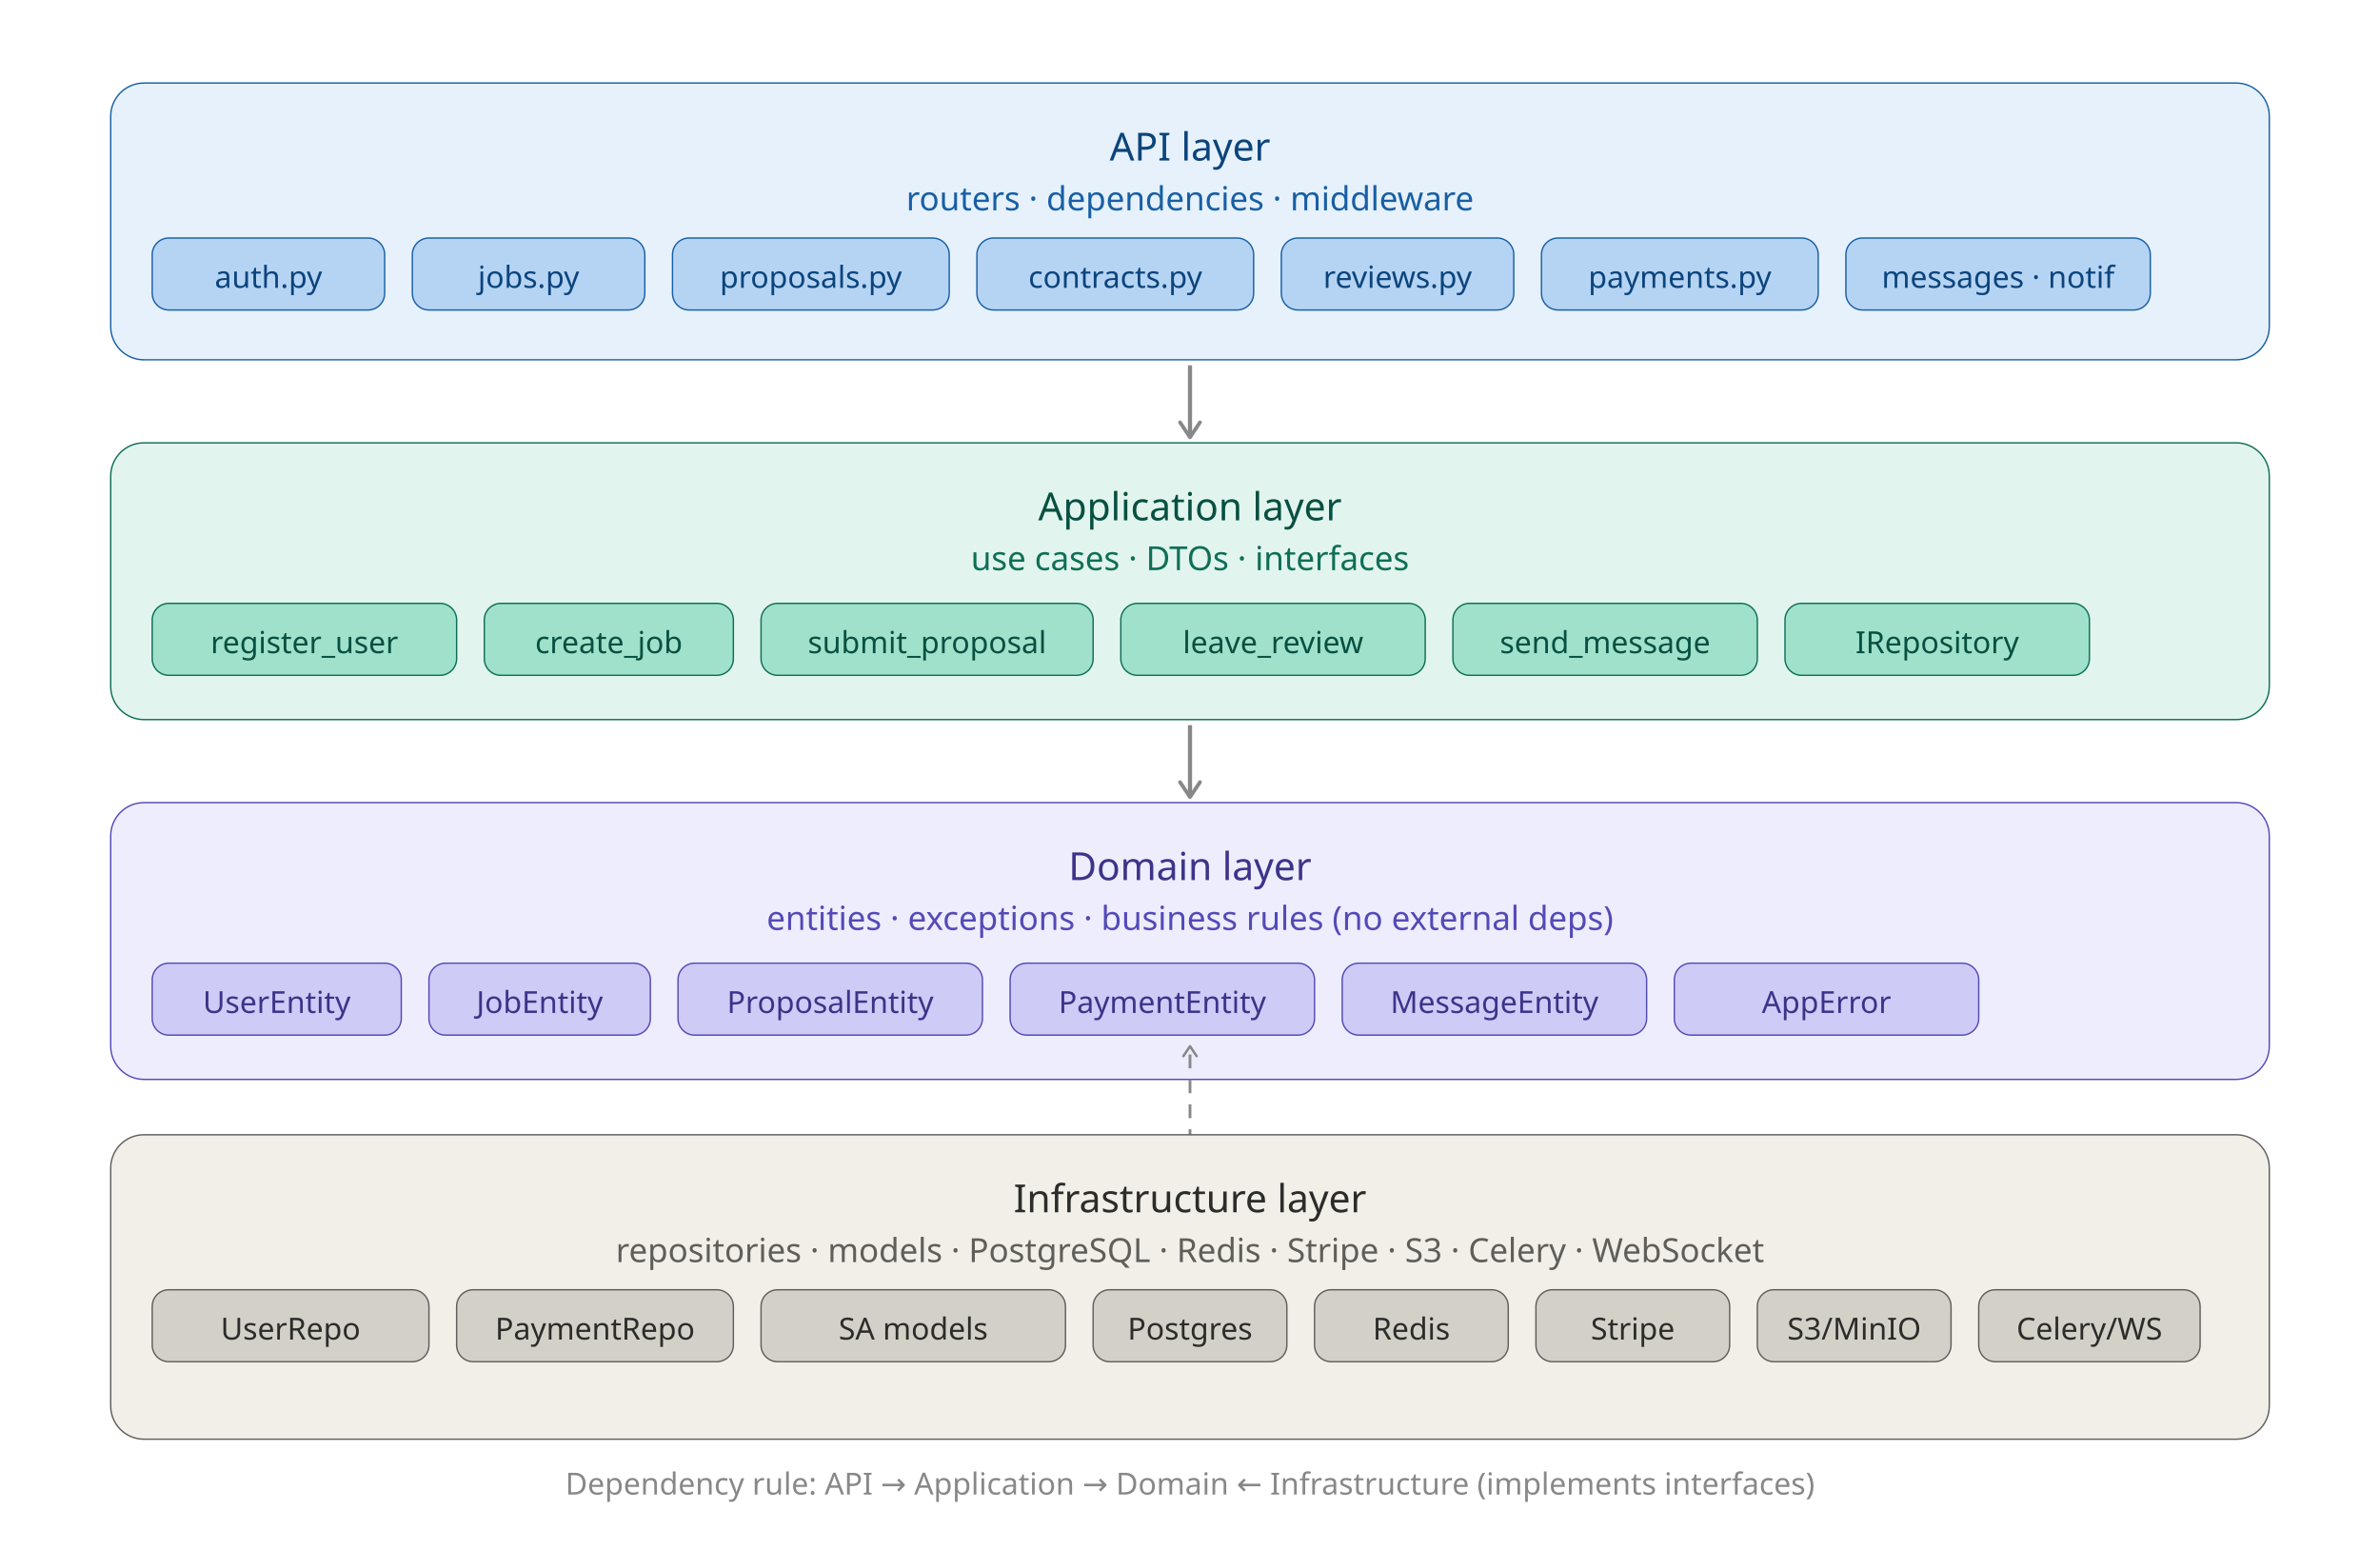
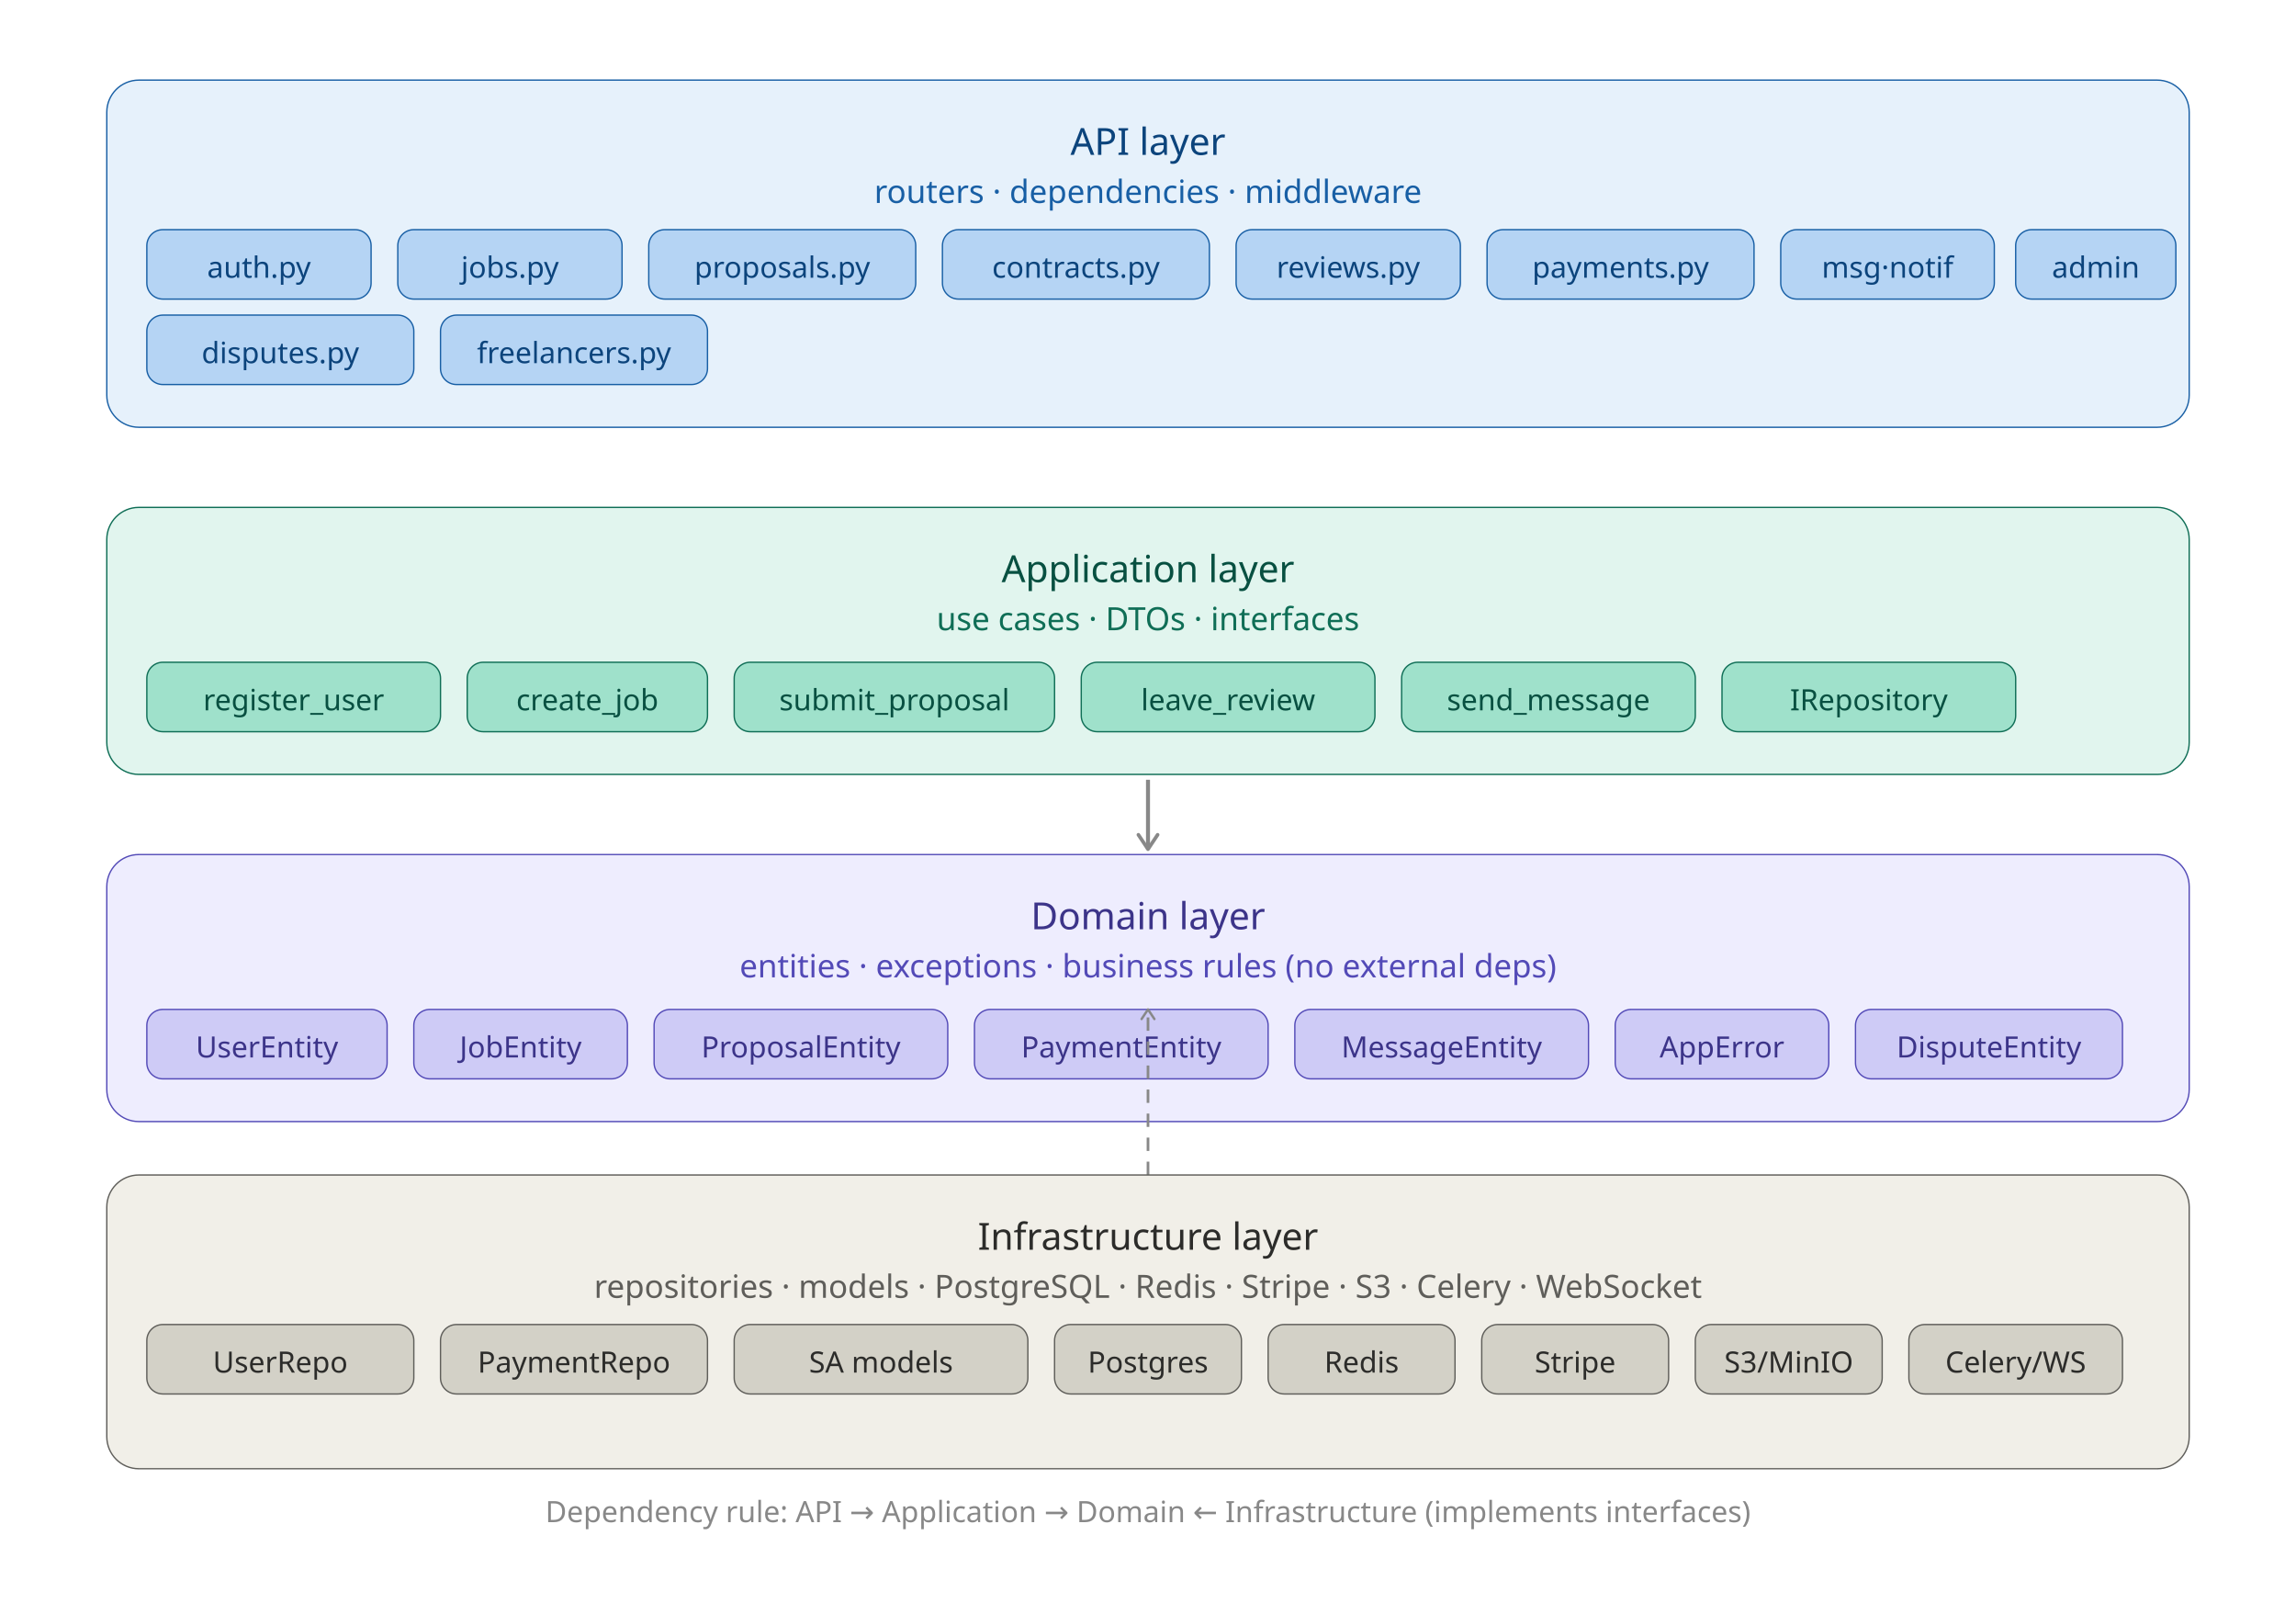
- <svg xmlns="http://www.w3.org/2000/svg" width="100%" viewBox="0 0 860 560" role="img">
+ <svg xmlns="http://www.w3.org/2000/svg" width="100%" viewBox="0 0 860 600" role="img">
  <defs>
    <marker id="arrow" viewBox="0 0 10 10" refX="8" refY="5" markerWidth="6" markerHeight="6" orient="auto-start-reverse">
      <path d="M2 1L8 5L2 9" fill="none" stroke="#888" stroke-width="1.5" stroke-linecap="round" stroke-linejoin="round" />
    </marker>
  </defs>
-   <rect x="40" y="30" width="780" height="100" rx="12" fill="#E6F1FB" stroke="#185FA5" stroke-width="0.5" />
+   <rect x="40" y="30" width="780" height="130" rx="12" fill="#E6F1FB" stroke="#185FA5" stroke-width="0.5" />
  <text font-family="sans-serif" font-weight="500" font-size="14" fill="#0C447C" x="430" y="58" text-anchor="middle">API layer</text>
  <text font-family="sans-serif" font-size="12" fill="#185FA5" x="430" y="76" text-anchor="middle">routers · dependencies · middleware</text>
  <rect x="55" y="86" width="84" height="26" rx="6" fill="#B5D4F4" stroke="#185FA5" stroke-width="0.5" />
  <rect x="149" y="86" width="84" height="26" rx="6" fill="#B5D4F4" stroke="#185FA5" stroke-width="0.5" />
  <rect x="243" y="86" width="100" height="26" rx="6" fill="#B5D4F4" stroke="#185FA5" stroke-width="0.5" />
  <rect x="353" y="86" width="100" height="26" rx="6" fill="#B5D4F4" stroke="#185FA5" stroke-width="0.5" />
  <rect x="463" y="86" width="84" height="26" rx="6" fill="#B5D4F4" stroke="#185FA5" stroke-width="0.5" />
  <rect x="557" y="86" width="100" height="26" rx="6" fill="#B5D4F4" stroke="#185FA5" stroke-width="0.5" />
-   <rect x="667" y="86" width="110" height="26" rx="6" fill="#B5D4F4" stroke="#185FA5" stroke-width="0.5" />
+   <rect x="667" y="86" width="80" height="26" rx="6" fill="#B5D4F4" stroke="#185FA5" stroke-width="0.5" />
+   <rect x="755" y="86" width="60" height="26" rx="6" fill="#B5D4F4" stroke="#185FA5" stroke-width="0.5" />
  <text font-family="sans-serif" font-size="11" fill="#0C447C" x="97" y="104" text-anchor="middle">auth.py</text>
  <text font-family="sans-serif" font-size="11" fill="#0C447C" x="191" y="104" text-anchor="middle">jobs.py</text>
  <text font-family="sans-serif" font-size="11" fill="#0C447C" x="293" y="104" text-anchor="middle">proposals.py</text>
  <text font-family="sans-serif" font-size="11" fill="#0C447C" x="403" y="104" text-anchor="middle">contracts.py</text>
  <text font-family="sans-serif" font-size="11" fill="#0C447C" x="505" y="104" text-anchor="middle">reviews.py</text>
  <text font-family="sans-serif" font-size="11" fill="#0C447C" x="607" y="104" text-anchor="middle">payments.py</text>
-   <text font-family="sans-serif" font-size="11" fill="#0C447C" x="722" y="104" text-anchor="middle">messages · notif</text>
-   <line x1="430" y1="132" x2="430" y2="158" stroke="#888" stroke-width="1.5" marker-end="url(#arrow)" />
-   <rect x="40" y="160" width="780" height="100" rx="12" fill="#E1F5EE" stroke="#0F6E56" stroke-width="0.5" />
-   <text font-family="sans-serif" font-weight="500" font-size="14" fill="#085041" x="430" y="188" text-anchor="middle">Application layer</text>
-   <text font-family="sans-serif" font-size="12" fill="#0F6E56" x="430" y="206" text-anchor="middle">use cases · DTOs · interfaces</text>
-   <rect x="55" y="218" width="110" height="26" rx="6" fill="#9FE1CB" stroke="#0F6E56" stroke-width="0.5" />
-   <rect x="175" y="218" width="90" height="26" rx="6" fill="#9FE1CB" stroke="#0F6E56" stroke-width="0.5" />
-   <rect x="275" y="218" width="120" height="26" rx="6" fill="#9FE1CB" stroke="#0F6E56" stroke-width="0.5" />
-   <rect x="405" y="218" width="110" height="26" rx="6" fill="#9FE1CB" stroke="#0F6E56" stroke-width="0.5" />
-   <rect x="525" y="218" width="110" height="26" rx="6" fill="#9FE1CB" stroke="#0F6E56" stroke-width="0.5" />
-   <rect x="645" y="218" width="110" height="26" rx="6" fill="#9FE1CB" stroke="#0F6E56" stroke-width="0.5" />
-   <text font-family="sans-serif" font-size="11" fill="#085041" x="110" y="236" text-anchor="middle">register_user</text>
-   <text font-family="sans-serif" font-size="11" fill="#085041" x="220" y="236" text-anchor="middle">create_job</text>
-   <text font-family="sans-serif" font-size="11" fill="#085041" x="335" y="236" text-anchor="middle">submit_proposal</text>
-   <text font-family="sans-serif" font-size="11" fill="#085041" x="460" y="236" text-anchor="middle">leave_review</text>
-   <text font-family="sans-serif" font-size="11" fill="#085041" x="580" y="236" text-anchor="middle">send_message</text>
-   <text font-family="sans-serif" font-size="11" fill="#085041" x="700" y="236" text-anchor="middle">IRepository</text>
-   <line x1="430" y1="262" x2="430" y2="288" stroke="#888" stroke-width="1.5" marker-end="url(#arrow)" />
-   <rect x="40" y="290" width="780" height="100" rx="12" fill="#EEEDFE" stroke="#534AB7" stroke-width="0.5" />
-   <text font-family="sans-serif" font-weight="500" font-size="14" fill="#3C3489" x="430" y="318" text-anchor="middle">Domain layer</text>
-   <text font-family="sans-serif" font-size="12" fill="#534AB7" x="430" y="336" text-anchor="middle">entities · exceptions · business rules (no external deps)</text>
-   <rect x="55" y="348" width="90" height="26" rx="6" fill="#CECBF6" stroke="#534AB7" stroke-width="0.5" />
-   <rect x="155" y="348" width="80" height="26" rx="6" fill="#CECBF6" stroke="#534AB7" stroke-width="0.5" />
-   <rect x="245" y="348" width="110" height="26" rx="6" fill="#CECBF6" stroke="#534AB7" stroke-width="0.5" />
-   <rect x="365" y="348" width="110" height="26" rx="6" fill="#CECBF6" stroke="#534AB7" stroke-width="0.5" />
-   <rect x="485" y="348" width="110" height="26" rx="6" fill="#CECBF6" stroke="#534AB7" stroke-width="0.5" />
-   <rect x="605" y="348" width="110" height="26" rx="6" fill="#CECBF6" stroke="#534AB7" stroke-width="0.5" />
-   <text font-family="sans-serif" font-size="11" fill="#3C3489" x="100" y="366" text-anchor="middle">UserEntity</text>
-   <text font-family="sans-serif" font-size="11" fill="#3C3489" x="195" y="366" text-anchor="middle">JobEntity</text>
-   <text font-family="sans-serif" font-size="11" fill="#3C3489" x="300" y="366" text-anchor="middle">ProposalEntity</text>
-   <text font-family="sans-serif" font-size="11" fill="#3C3489" x="420" y="366" text-anchor="middle">PaymentEntity</text>
-   <text font-family="sans-serif" font-size="11" fill="#3C3489" x="540" y="366" text-anchor="middle">MessageEntity</text>
-   <text font-family="sans-serif" font-size="11" fill="#3C3489" x="660" y="366" text-anchor="middle">AppError</text>
+   <text font-family="sans-serif" font-size="11" fill="#0C447C" x="707" y="104" text-anchor="middle">msg·notif</text>
+   <text font-family="sans-serif" font-size="11" fill="#0C447C" x="785" y="104" text-anchor="middle">admin</text>
+   <rect x="55" y="118" width="100" height="26" rx="6" fill="#B5D4F4" stroke="#185FA5" stroke-width="0.5" />
+   <rect x="165" y="118" width="100" height="26" rx="6" fill="#B5D4F4" stroke="#185FA5" stroke-width="0.5" />
+   <text font-family="sans-serif" font-size="11" fill="#0C447C" x="105" y="136" text-anchor="middle">disputes.py</text>
+   <text font-family="sans-serif" font-size="11" fill="#0C447C" x="215" y="136" text-anchor="middle">freelancers.py</text>
+   <line x1="430" y1="192" x2="430" y2="218" stroke="#888" stroke-width="1.5" marker-end="url(#arrow)" />
+   <rect x="40" y="190" width="780" height="100" rx="12" fill="#E1F5EE" stroke="#0F6E56" stroke-width="0.5" />
+   <text font-family="sans-serif" font-weight="500" font-size="14" fill="#085041" x="430" y="218" text-anchor="middle">Application layer</text>
+   <text font-family="sans-serif" font-size="12" fill="#0F6E56" x="430" y="236" text-anchor="middle">use cases · DTOs · interfaces</text>
+   <rect x="55" y="248" width="110" height="26" rx="6" fill="#9FE1CB" stroke="#0F6E56" stroke-width="0.5" />
+   <rect x="175" y="248" width="90" height="26" rx="6" fill="#9FE1CB" stroke="#0F6E56" stroke-width="0.5" />
+   <rect x="275" y="248" width="120" height="26" rx="6" fill="#9FE1CB" stroke="#0F6E56" stroke-width="0.5" />
+   <rect x="405" y="248" width="110" height="26" rx="6" fill="#9FE1CB" stroke="#0F6E56" stroke-width="0.5" />
+   <rect x="525" y="248" width="110" height="26" rx="6" fill="#9FE1CB" stroke="#0F6E56" stroke-width="0.5" />
+   <rect x="645" y="248" width="110" height="26" rx="6" fill="#9FE1CB" stroke="#0F6E56" stroke-width="0.5" />
+   <text font-family="sans-serif" font-size="11" fill="#085041" x="110" y="266" text-anchor="middle">register_user</text>
+   <text font-family="sans-serif" font-size="11" fill="#085041" x="220" y="266" text-anchor="middle">create_job</text>
+   <text font-family="sans-serif" font-size="11" fill="#085041" x="335" y="266" text-anchor="middle">submit_proposal</text>
+   <text font-family="sans-serif" font-size="11" fill="#085041" x="460" y="266" text-anchor="middle">leave_review</text>
+   <text font-family="sans-serif" font-size="11" fill="#085041" x="580" y="266" text-anchor="middle">send_message</text>
+   <text font-family="sans-serif" font-size="11" fill="#085041" x="700" y="266" text-anchor="middle">IRepository</text>
+   <line x1="430" y1="292" x2="430" y2="318" stroke="#888" stroke-width="1.5" marker-end="url(#arrow)" />
+   <rect x="40" y="320" width="780" height="100" rx="12" fill="#EEEDFE" stroke="#534AB7" stroke-width="0.5" />
+   <text font-family="sans-serif" font-weight="500" font-size="14" fill="#3C3489" x="430" y="348" text-anchor="middle">Domain layer</text>
+   <text font-family="sans-serif" font-size="12" fill="#534AB7" x="430" y="366" text-anchor="middle">entities · exceptions · business rules (no external deps)</text>
+   <rect x="55" y="378" width="90" height="26" rx="6" fill="#CECBF6" stroke="#534AB7" stroke-width="0.5" />
+   <rect x="155" y="378" width="80" height="26" rx="6" fill="#CECBF6" stroke="#534AB7" stroke-width="0.5" />
+   <rect x="245" y="378" width="110" height="26" rx="6" fill="#CECBF6" stroke="#534AB7" stroke-width="0.5" />
+   <rect x="365" y="378" width="110" height="26" rx="6" fill="#CECBF6" stroke="#534AB7" stroke-width="0.5" />
+   <rect x="485" y="378" width="110" height="26" rx="6" fill="#CECBF6" stroke="#534AB7" stroke-width="0.5" />
+   <rect x="605" y="378" width="80" height="26" rx="6" fill="#CECBF6" stroke="#534AB7" stroke-width="0.5" />
+   <rect x="695" y="378" width="100" height="26" rx="6" fill="#CECBF6" stroke="#534AB7" stroke-width="0.5" />
+   <text font-family="sans-serif" font-size="11" fill="#3C3489" x="100" y="396" text-anchor="middle">UserEntity</text>
+   <text font-family="sans-serif" font-size="11" fill="#3C3489" x="195" y="396" text-anchor="middle">JobEntity</text>
+   <text font-family="sans-serif" font-size="11" fill="#3C3489" x="300" y="396" text-anchor="middle">ProposalEntity</text>
+   <text font-family="sans-serif" font-size="11" fill="#3C3489" x="420" y="396" text-anchor="middle">PaymentEntity</text>
+   <text font-family="sans-serif" font-size="11" fill="#3C3489" x="540" y="396" text-anchor="middle">MessageEntity</text>
+   <text font-family="sans-serif" font-size="11" fill="#3C3489" x="645" y="396" text-anchor="middle">AppError</text>
+   <text font-family="sans-serif" font-size="11" fill="#3C3489" x="745" y="396" text-anchor="middle">DisputeEntity</text>
  <path d="M430 440 L430 378" fill="none" stroke="#888" stroke-width="1" stroke-dasharray="5 4" marker-end="url(#arrow)" />
-   <rect x="40" y="410" width="780" height="110" rx="12" fill="#F1EFE8" stroke="#5F5E5A" stroke-width="0.5" />
-   <text font-family="sans-serif" font-weight="500" font-size="14" fill="#2C2C2A" x="430" y="438" text-anchor="middle">Infrastructure layer</text>
-   <text font-family="sans-serif" font-size="12" fill="#5F5E5A" x="430" y="456" text-anchor="middle">repositories · models · PostgreSQL · Redis · Stripe · S3 · Celery · WebSocket</text>
-   <rect x="55" y="466" width="100" height="26" rx="6" fill="#D3D1C7" stroke="#5F5E5A" stroke-width="0.5" />
-   <rect x="165" y="466" width="100" height="26" rx="6" fill="#D3D1C7" stroke="#5F5E5A" stroke-width="0.5" />
-   <rect x="275" y="466" width="110" height="26" rx="6" fill="#D3D1C7" stroke="#5F5E5A" stroke-width="0.5" />
-   <rect x="395" y="466" width="70" height="26" rx="6" fill="#D3D1C7" stroke="#5F5E5A" stroke-width="0.5" />
-   <rect x="475" y="466" width="70" height="26" rx="6" fill="#D3D1C7" stroke="#5F5E5A" stroke-width="0.5" />
-   <rect x="555" y="466" width="70" height="26" rx="6" fill="#D3D1C7" stroke="#5F5E5A" stroke-width="0.5" />
-   <rect x="635" y="466" width="70" height="26" rx="6" fill="#D3D1C7" stroke="#5F5E5A" stroke-width="0.5" />
-   <rect x="715" y="466" width="80" height="26" rx="6" fill="#D3D1C7" stroke="#5F5E5A" stroke-width="0.5" />
-   <text font-family="sans-serif" font-size="11" fill="#2C2C2A" x="105" y="484" text-anchor="middle">UserRepo</text>
-   <text font-family="sans-serif" font-size="11" fill="#2C2C2A" x="215" y="484" text-anchor="middle">PaymentRepo</text>
-   <text font-family="sans-serif" font-size="11" fill="#2C2C2A" x="330" y="484" text-anchor="middle">SA models</text>
-   <text font-family="sans-serif" font-size="11" fill="#2C2C2A" x="430" y="484" text-anchor="middle">Postgres</text>
-   <text font-family="sans-serif" font-size="11" fill="#2C2C2A" x="510" y="484" text-anchor="middle">Redis</text>
-   <text font-family="sans-serif" font-size="11" fill="#2C2C2A" x="590" y="484" text-anchor="middle">Stripe</text>
-   <text font-family="sans-serif" font-size="11" fill="#2C2C2A" x="670" y="484" text-anchor="middle">S3/MinIO</text>
-   <text font-family="sans-serif" font-size="11" fill="#2C2C2A" x="755" y="484" text-anchor="middle">Celery/WS</text>
-   <text font-family="sans-serif" font-size="11" fill="#888" x="430" y="540" text-anchor="middle">Dependency rule: API → Application → Domain ← Infrastructure (implements interfaces)</text>
+   <rect x="40" y="440" width="780" height="110" rx="12" fill="#F1EFE8" stroke="#5F5E5A" stroke-width="0.5" />
+   <text font-family="sans-serif" font-weight="500" font-size="14" fill="#2C2C2A" x="430" y="468" text-anchor="middle">Infrastructure layer</text>
+   <text font-family="sans-serif" font-size="12" fill="#5F5E5A" x="430" y="486" text-anchor="middle">repositories · models · PostgreSQL · Redis · Stripe · S3 · Celery · WebSocket</text>
+   <rect x="55" y="496" width="100" height="26" rx="6" fill="#D3D1C7" stroke="#5F5E5A" stroke-width="0.5" />
+   <rect x="165" y="496" width="100" height="26" rx="6" fill="#D3D1C7" stroke="#5F5E5A" stroke-width="0.5" />
+   <rect x="275" y="496" width="110" height="26" rx="6" fill="#D3D1C7" stroke="#5F5E5A" stroke-width="0.5" />
+   <rect x="395" y="496" width="70" height="26" rx="6" fill="#D3D1C7" stroke="#5F5E5A" stroke-width="0.5" />
+   <rect x="475" y="496" width="70" height="26" rx="6" fill="#D3D1C7" stroke="#5F5E5A" stroke-width="0.5" />
+   <rect x="555" y="496" width="70" height="26" rx="6" fill="#D3D1C7" stroke="#5F5E5A" stroke-width="0.5" />
+   <rect x="635" y="496" width="70" height="26" rx="6" fill="#D3D1C7" stroke="#5F5E5A" stroke-width="0.5" />
+   <rect x="715" y="496" width="80" height="26" rx="6" fill="#D3D1C7" stroke="#5F5E5A" stroke-width="0.5" />
+   <text font-family="sans-serif" font-size="11" fill="#2C2C2A" x="105" y="514" text-anchor="middle">UserRepo</text>
+   <text font-family="sans-serif" font-size="11" fill="#2C2C2A" x="215" y="514" text-anchor="middle">PaymentRepo</text>
+   <text font-family="sans-serif" font-size="11" fill="#2C2C2A" x="330" y="514" text-anchor="middle">SA models</text>
+   <text font-family="sans-serif" font-size="11" fill="#2C2C2A" x="430" y="514" text-anchor="middle">Postgres</text>
+   <text font-family="sans-serif" font-size="11" fill="#2C2C2A" x="510" y="514" text-anchor="middle">Redis</text>
+   <text font-family="sans-serif" font-size="11" fill="#2C2C2A" x="590" y="514" text-anchor="middle">Stripe</text>
+   <text font-family="sans-serif" font-size="11" fill="#2C2C2A" x="670" y="514" text-anchor="middle">S3/MinIO</text>
+   <text font-family="sans-serif" font-size="11" fill="#2C2C2A" x="755" y="514" text-anchor="middle">Celery/WS</text>
+   <text font-family="sans-serif" font-size="11" fill="#888" x="430" y="570" text-anchor="middle">Dependency rule: API → Application → Domain ← Infrastructure (implements interfaces)</text>
</svg>
